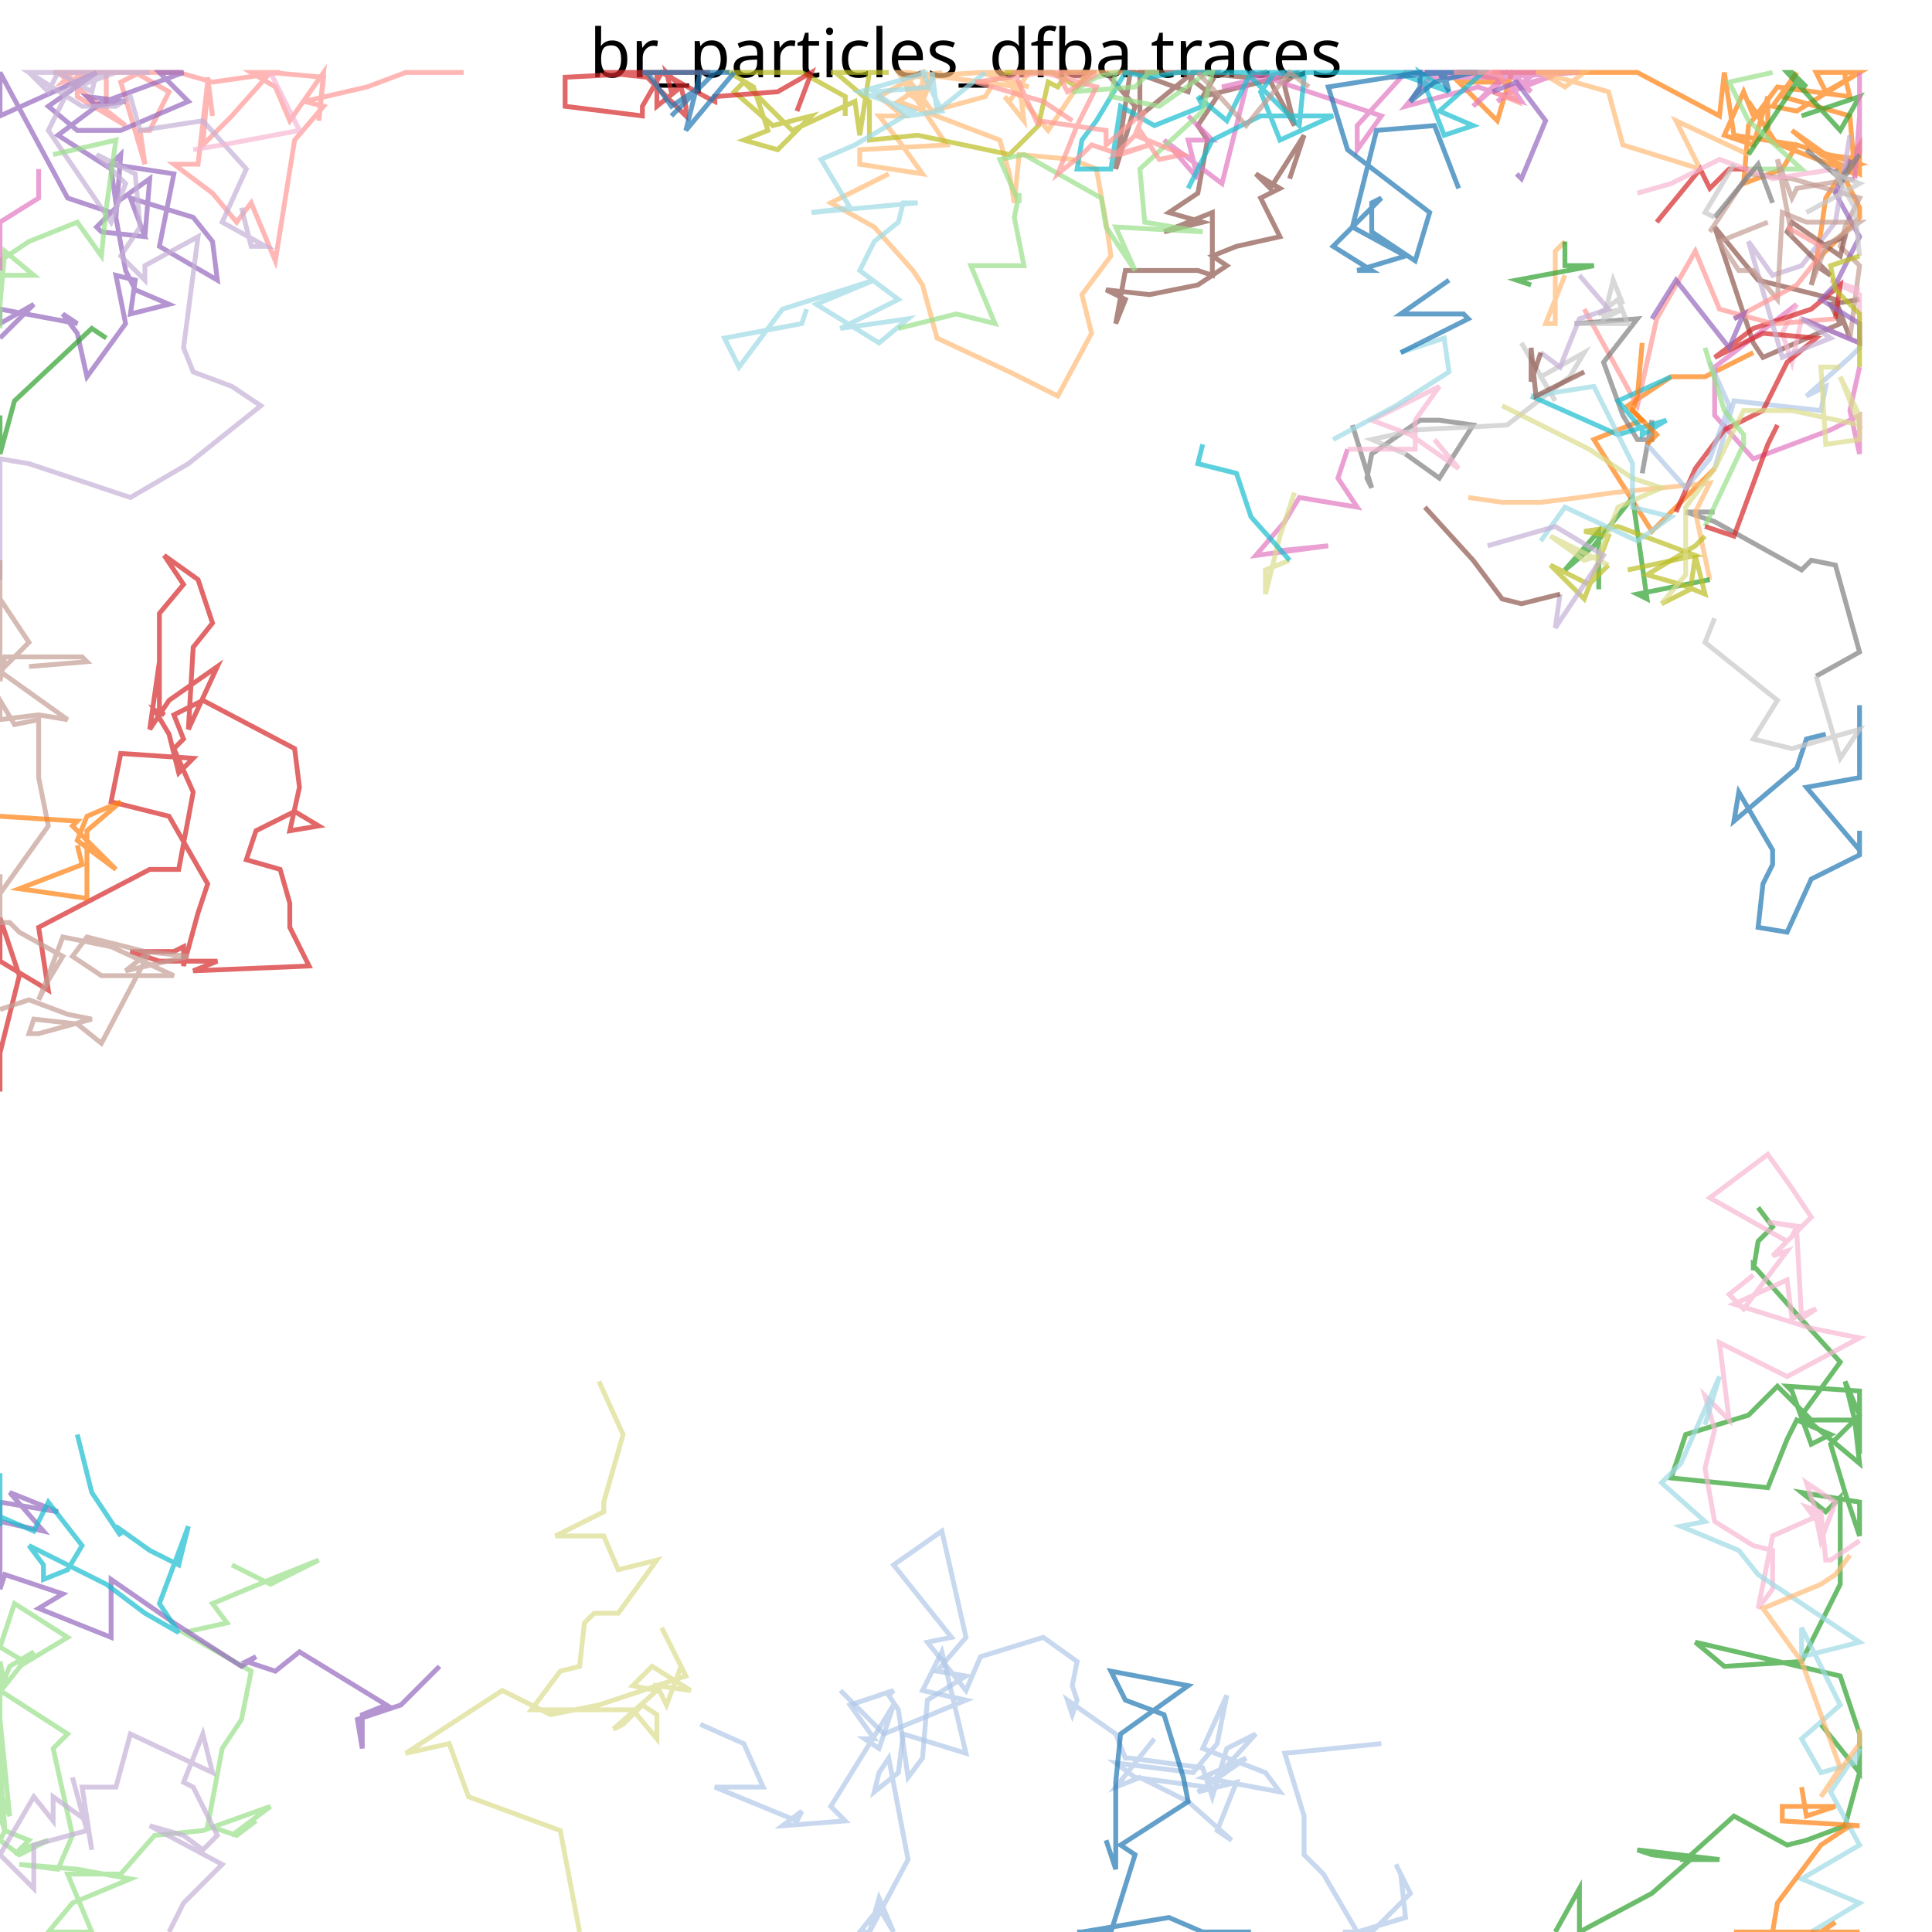
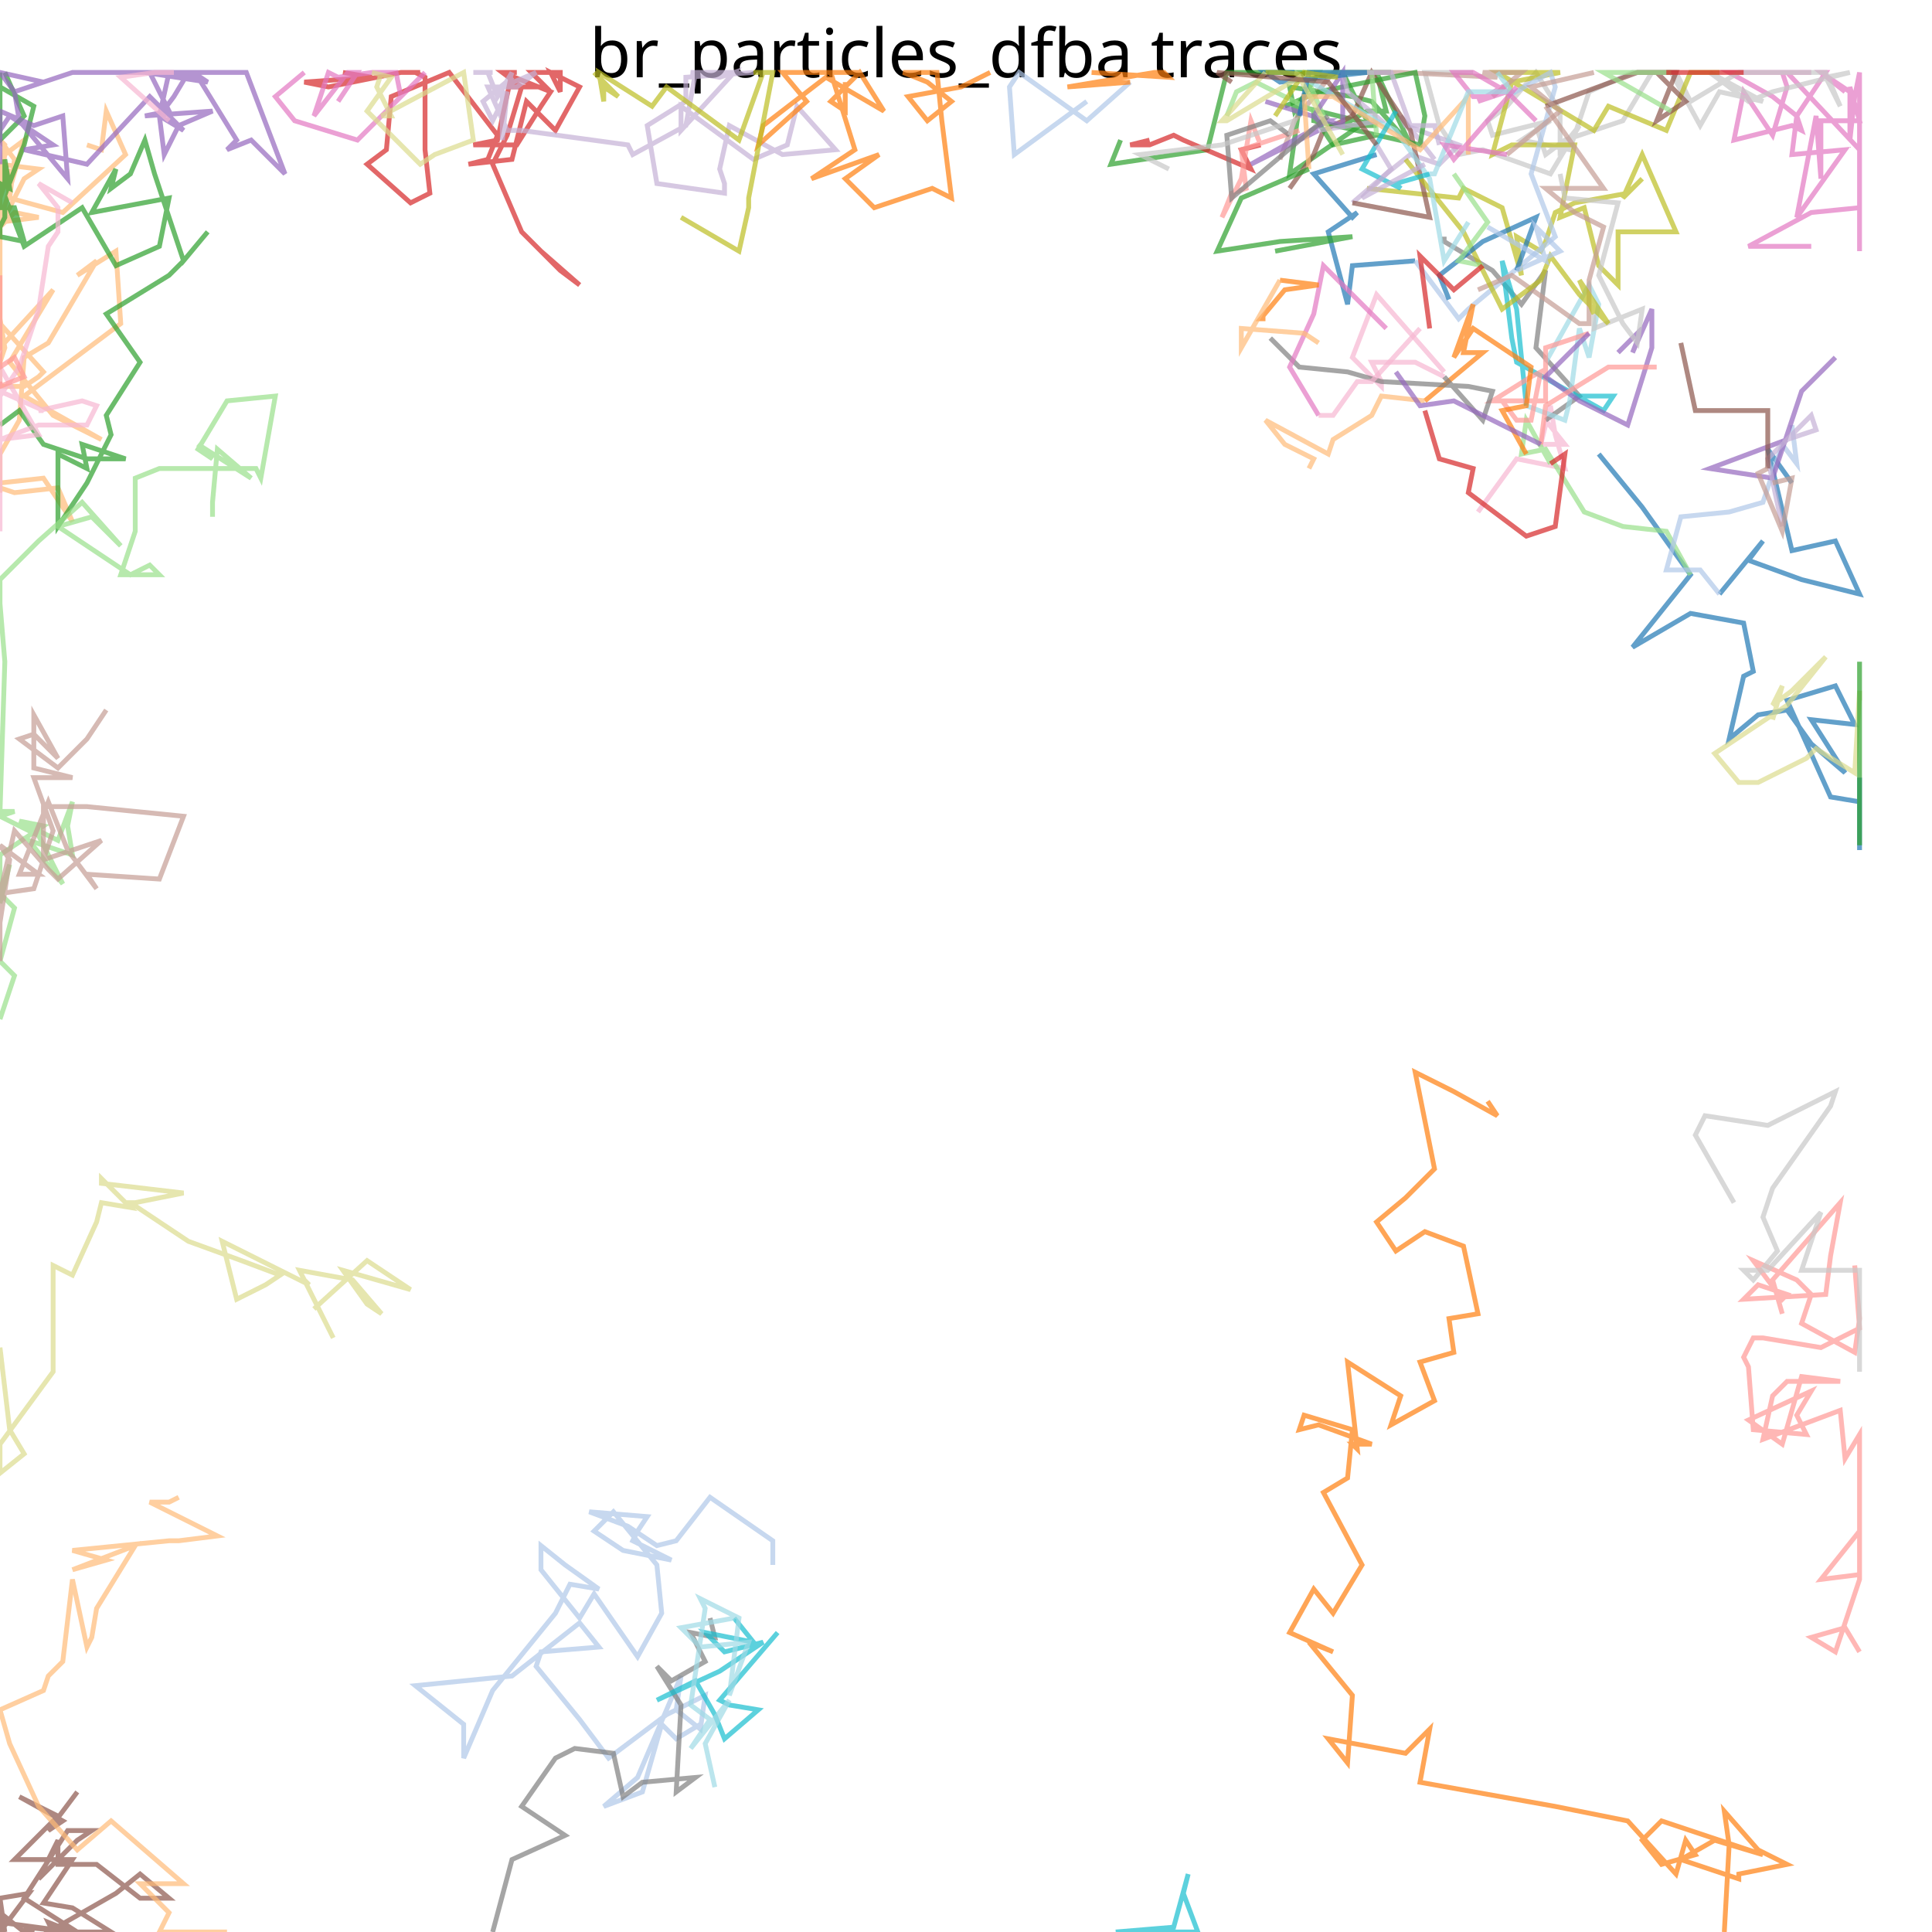
<svg xmlns="http://www.w3.org/2000/svg" width="400" height="400" viewBox="0 0 400 400">
  <rect width="400" height="400" fill="white" />
  <text x="200" y="16" text-anchor="middle" font-size="14" font-family="sans-serif">br_particles_dfba traces</text>
-   <polyline points="385,161 385,146 385,146 385,152 385,154 385,161 374,163 385,176 385,172 385,175 385,177 375,182 370,193 364,192 365,183 367,179 367,179 367,176 360,164 359,170 372,159 374,153 378,152" fill="none" stroke="rgb(31,119,180)" stroke-width="1" opacity="0.7" />
-   <polyline points="145,357 154,361 158,370 148,370 165,377 166,375 162,378 175,377 172,374 185,353 182,362 179,360 181,360 176,353 185,350 184,351 186,354 188,368 191,364 192,352 200,347 194,346 200,339 195,317 185,324 197,339 192,340 200,350 203,343 216,339 223,344 222,349 223,352 222,355 221,352 231,359 233,364 234,364 249,366 251,372 254,362 260,359 250,370 235,368 231,365 247,367 252,361 254,351 249,362 262,367 265,371 249,368 258,364 248,371 256,369 252,379 255,381 246,373 236,368 231,370 239,360" fill="none" stroke="rgb(175,199,232)" stroke-width="1" opacity="0.7" />
-   <polyline points="304,15 312,17 302,17 310,25 313,15 315,15 309,15 326,15 334,15 339,15 356,24 357,15 359,28 372,30 368,30 362,21 363,24 361,19 357,28 363,30 366,20 366,21 366,29 384,36 383,24 369,20 372,15 367,22 372,23 385,15 376,15 378,19 385,15 384,15 385,15 385,15 383,15 385,15 382,15 382,16 383,20 368,18 362,26 361,38 369,35 372,30 385,34 381,35 385,43 385,45 376,54 377,48 378,41 385,30 385,36 377,32 371,27 378,32 385,33" fill="none" stroke="rgb(255,127,14)" stroke-width="1" opacity="0.7" />
-   <polyline points="240,15 229,15 226,15 219,15 225,15 217,27 207,15 204,20 193,23 187,15 188,19 192,22 189,20 193,16 191,21 191,15 182,20 187,24 182,24 186,29 191,36 178,34 178,31 196,30 186,15 188,15 188,15 211,18 211,17 212,25 208,20 209,21 213,15 203,15 204,15 213,18 203,15 188,16 195,15 186,21 207,29 209,36 210,42 211,32 222,33 227,35 229,46 230,53 224,61 226,69 219,82 209,77 194,70 191,59 189,56 181,47 172,42 184,36" fill="none" stroke="rgb(255,187,120)" stroke-width="1" opacity="0.7" />
-   <polyline points="322,400 327,391 327,400 342,392 350,385 342,384 339,383 356,385 349,385 359,376 370,382 374,381 382,378 385,367 377,357 385,367 385,366 385,359 381,347 351,340 357,345 373,344 381,328 381,310 378,313 373,309 385,311 385,318 382,309 379,299 385,293 382,286 385,298 385,291 385,301 385,288 370,287 371,288 375,299 379,297 372,294 370,298 366,308 346,306 349,297 362,293 368,287 375,294 384,294 385,303 373,293 381,282 371,271 363,262 363,263 364,257 367,254 364,250" fill="none" stroke="rgb(44,160,44)" stroke-width="1" opacity="0.7" />
-   <polyline points="0,358 0,365 1,379 0,381 4,384 10,381 4,383 3,384 6,381 1,379 0,376 0,371 2,376 0,356 0,349 0,356 0,344 1,349 5,344 0,341 3,332 14,339 4,345 7,342 2,345 0,350 14,359 11,362 15,380 12,387 4,386 16,387 27,389 15,394 10,400 13,400 19,400 14,388 25,388 32,380 42,379 56,374 48,380 53,377 49,380 43,378 46,362 50,356 52,346 45,342 38,338 47,336 44,332 56,327 66,323 56,328 48,324" fill="none" stroke="rgb(152,223,138)" stroke-width="1" opacity="0.7" />
-   <polyline points="0,226 0,218 4,202 0,190 0,199 10,205 8,192 31,180 37,180 40,164 36,155 38,153 36,148 42,145 61,155 62,163 60,172 66,171 61,168 53,172 51,178 58,180 60,187 60,192 64,200 40,201 45,199 33,199 27,197 36,197 38,196 38,200 41,189 43,183 35,169 23,166 25,156 40,157 37,160 35,152 32,147 34,148 33,147 33,127 38,121 34,115 41,120 44,129 40,134 39,151 45,138 35,145 31,151 33,137" fill="none" stroke="rgb(214,39,40)" stroke-width="1" opacity="0.7" />
-   <polyline points="22,15 20,15 29,15 25,17 30,34 29,27 31,27 35,19 28,15 11,15 23,15 15,15 13,17 20,15 16,15 16,20 26,26 12,15 22,23 22,15 28,15 37,15 44,17 58,15 55,15 52,15 57,18 60,25 67,15 66,25 67,16 56,15 48,24 42,30 43,18 43,16 44,24 43,17 41,34 36,34 44,40 49,46 52,42 57,54 61,29 67,22 63,21 76,18 84,15 84,15 96,15 94,15" fill="none" stroke="rgb(255,152,150)" stroke-width="1" opacity="0.7" />
-   <polyline points="0,70 7,63 0,67 0,64 16,67 13,65 16,69 18,78 26,67 24,57 28,58 27,65 35,63 28,60 26,56 24,45 25,32 23,34 36,36 33,51 45,58 44,50 40,45 27,41 30,49 21,48 20,47 24,43 23,44 14,41 0,15 0,24 20,15 10,22 16,27 25,27 32,24 39,21 33,15 33,15 37,15 35,15 38,15 19,22 26,21 18,20 20,22 12,28 23,35 24,42 31,37 30,49" fill="none" stroke="rgb(148,103,189)" stroke-width="1" opacity="0.7" />
-   <polyline points="0,120 0,116 0,95 6,96 27,103 39,96 54,84 48,80 40,77 38,72 41,49 30,55 30,58 25,53 29,47 28,36 20,32 26,38 23,46 10,27 15,17 21,15 16,18 13,19 24,15 31,15 16,15 13,15 6,15 10,19 12,15 11,15 13,15 21,15 28,15 20,15 19,19 12,15 12,15 6,15 17,22 24,22 27,20 29,27 42,25 51,35 46,46 55,51 52,51 50,43" fill="none" stroke="rgb(197,176,213)" stroke-width="1" opacity="0.7" />
-   <polyline points="229,15 235,22 231,35 234,15 235,15 246,19 247,15 258,16 262,15 268,26 266,18 266,17 269,15 249,20 252,15 247,15 236,24 236,15 237,15 246,15 237,15 245,15 250,19 252,20 248,26 250,29 248,40 242,44 249,46 241,48 251,44 251,57 248,56 233,56 231,67 233,62 229,60 238,61 248,59 254,55 251,53 256,51 265,49 261,41 265,39 260,36 263,39 270,28 267,37" fill="none" stroke="rgb(140,86,75)" stroke-width="1" opacity="0.7" />
-   <polyline points="0,209 6,207 14,210 19,211 8,214 6,214 7,211 16,212 21,216 31,197 26,201 39,198 30,197 18,194 15,198 21,202 32,202 36,202 23,196 13,194 10,202 8,207 10,203 13,198 4,193 2,191 0,191 0,181 0,185 0,185 10,171 8,161 8,149 3,150 0,145 0,149 8,148 14,149 0,139 6,133 0,124 0,116 0,120 0,133 0,141 1,136 17,136 18,137 6,138" fill="none" stroke="rgb(196,156,148)" stroke-width="1" opacity="0.7" />
-   <polyline points="323,15 313,19 310,21 318,15 325,15 319,15 323,15 327,15 310,16 296,16 291,22 306,18 315,21 313,18 321,16 321,15 314,15 307,15 305,15 317,15 313,15 313,15 317,19 312,15 305,22 313,15 314,16 305,15 303,15 291,15 281,26 281,31 286,24 268,18 259,15 262,17 266,15 253,18 258,18 253,38 241,29 242,30 248,37 246,29 246,29 251,29 246,24" fill="none" stroke="rgb(227,119,194)" stroke-width="1" opacity="0.7" />
-   <polyline points="385,319 379,323 378,323 377,313 374,312 377,316 374,307 380,311 377,319 376,314 367,318 364,333 367,329 367,321 363,320 355,315 353,304 355,296 353,289 358,294 356,278 370,285 385,277 375,275 359,270 370,265 371,273 376,271 373,273 372,255 375,252 371,246 366,239 354,248 370,257 373,254 366,253 372,254 371,256 367,260 370,259 361,271 358,268 363,264" fill="none" stroke="rgb(247,182,210)" stroke-width="1" opacity="0.7" />
-   <polyline points="376,140 385,135 380,117 375,116 373,118 355,108 349,106 355,106" fill="none" stroke="rgb(127,127,127)" stroke-width="1" opacity="0.7" />
-   <polyline points="376,140 381,157 385,151 371,155 363,153 368,145 353,133 355,128" fill="none" stroke="rgb(199,199,199)" stroke-width="1" opacity="0.7" />
-   <polyline points="208,15 218,15 223,18 226,15 221,15 219,18 217,17 215,26 209,32 190,28 180,29 180,21 173,15 172,15 180,15 184,15 183,15 181,15 182,15 180,15 178,28 177,21 164,27 154,17 152,19 160,26 168,24 161,31 154,29 159,27 156,18 151,15 158,15 166,15 166,15 175,20 175,24" fill="none" stroke="rgb(188,189,34)" stroke-width="1" opacity="0.7" />
-   <polyline points="120,400 116,379 97,372 93,361 84,363 104,350 114,355 124,353 142,347 137,337 141,345 138,353 136,349 143,350 135,345 131,349 136,350 127,358 129,357 133,353 136,355 136,360 131,354 110,354 116,346 120,345 121,336 123,334 128,334 136,323 128,325 125,318 115,318 125,313 125,311 129,297 124,286" fill="none" stroke="rgb(219,219,141)" stroke-width="1" opacity="0.7" />
-   <polyline points="302,15 307,15 298,23 305,26 299,28 294,15 300,19 289,15 294,15 290,15 276,15 269,15 269,15 259,15 254,25 248,20 249,22 239,26 232,22 230,35 223,35 224,29 227,25 233,15 238,16 244,15 258,15 269,26 270,16 264,15 261,19 265,29 276,24 261,24 251,29 246,39" fill="none" stroke="rgb(23,190,207)" stroke-width="1" opacity="0.7" />
-   <polyline points="204,15 194,23 193,15 193,18 181,19 188,24 195,23 191,15 192,15 178,19 189,23 177,30 170,33 176,43 168,44 190,42 187,42 186,46 181,50 178,56 182,59 186,62 174,68 188,66 182,71 169,63 181,58 162,64 153,76 150,70 166,67 167,64" fill="none" stroke="rgb(158,218,229)" stroke-width="1" opacity="0.7" />
-   <polyline points="306,15 299,15 288,16 299,15 295,15 305,15 298,15 299,15 300,19 298,15 298,15 305,15 297,17 292,21 294,18 294,15 275,18 279,31 296,44 293,54 284,48 284,42 286,41 276,51 284,56 281,56 291,53 280,47 285,27 297,26 302,39" fill="none" stroke="rgb(31,119,180)" stroke-width="1" opacity="0.7" />
-   <polyline points="355,97 359,83 377,85 378,80 374,82 383,74 385,72 385,70" fill="none" stroke="rgb(175,199,232)" stroke-width="1" opacity="0.7" />
-   <polyline points="355,97 342,110 330,91 340,87 337,84 346,78 353,78 363,73" fill="none" stroke="rgb(255,127,14)" stroke-width="1" opacity="0.7" />
-   <polyline points="354,120 351,106 354,100 334,102 327,103 319,104 311,104 304,103" fill="none" stroke="rgb(255,187,120)" stroke-width="1" opacity="0.7" />
-   <polyline points="354,120 339,123 341,124 338,103 330,113 324,118 331,110 331,122" fill="none" stroke="rgb(44,160,44)" stroke-width="1" opacity="0.7" />
-   <polyline points="240,15 237,15 238,15 235,18 222,19 227,16 231,15 230,20 240,22 250,15 251,15 249,23 236,35 237,46 249,48 231,47 235,56 229,47 228,41 212,32 207,33 211,42 211,40 210,45 212,55 201,55 206,67 198,65 186,68" fill="none" stroke="rgb(152,223,138)" stroke-width="1" opacity="0.7" />
-   <polyline points="136,15 147,15 134,15 131,15 132,15 127,15 125,15 134,16 142,24 142,22 141,18 139,19 138,15 141,18 136,22 136,15 117,16 117,22 133,24 133,22 137,15 137,15 146,20 148,21 148,20 161,19 168,15 165,23" fill="none" stroke="rgb(214,39,40)" stroke-width="1" opacity="0.7" />
-   <polyline points="213,15 226,16 221,19 219,15 227,15 210,15 215,26 215,25 229,27 229,30 237,23 235,28 245,32 240,33 236,27 231,32 238,30 232,32 226,30 224,32 219,36 223,26 227,18 216,15 202,17 216,21 222,25" fill="none" stroke="rgb(255,152,150)" stroke-width="1" opacity="0.7" />
-   <polyline points="0,328 0,311 12,313 2,309 9,317 0,315 0,316 0,325 0,324 0,329 1,326 13,330 8,333 23,339 23,327 36,336 50,345 53,343 51,344 57,346 62,342 80,353 75,355 75,362 74,356 83,353 91,345" fill="none" stroke="rgb(148,103,189)" stroke-width="1" opacity="0.7" />
-   <polyline points="35,400 38,394 46,386 31,378 38,380 42,383 45,380 40,370 38,369 42,359 44,367 27,359 24,370 17,370 19,383 18,377 11,372 11,377 7,372 0,384 7,391 7,382 18,379 15,368" fill="none" stroke="rgb(197,176,213)" stroke-width="1" opacity="0.7" />
-   <polyline points="383,70 380,62 364,58 355,47 363,71 365,74 381,67 379,63 385,62" fill="none" stroke="rgb(140,86,75)" stroke-width="1" opacity="0.7" />
-   <polyline points="383,70 385,55 381,51 382,47 385,41 371,37 362,36 354,48" fill="none" stroke="rgb(196,156,148)" stroke-width="1" opacity="0.7" />
-   <polyline points="372,63 355,76 355,86 363,95 379,89 385,86 385,94 383,85 385,76" fill="none" stroke="rgb(227,119,194)" stroke-width="1" opacity="0.7" />
-   <polyline points="372,63 369,69 371,75 373,66 385,71 385,61 379,58 385,60 384,60" fill="none" stroke="rgb(247,182,210)" stroke-width="1" opacity="0.7" />
-   <polyline points="291,94 298,99 305,88 298,87 294,87 284,94 283,99 284,101 280,88" fill="none" stroke="rgb(127,127,127)" stroke-width="1" opacity="0.7" />
-   <polyline points="291,94 284,91 293,89 312,88 325,78 328,73 319,78 322,83 315,71" fill="none" stroke="rgb(199,199,199)" stroke-width="1" opacity="0.7" />
-   <polyline points="333,117 329,121 321,117 328,124 333,111 328,110 335,109 351,115 337,118" fill="none" stroke="rgb(188,189,34)" stroke-width="1" opacity="0.7" />
-   <polyline points="333,117 321,111 328,116 331,115 335,105 344,101 338,99 329,93 311,84" fill="none" stroke="rgb(219,219,141)" stroke-width="1" opacity="0.7" />
-   <polyline points="0,309 0,305 0,316 0,314 7,317 10,311 17,320 14,325 9,327 9,324 6,320 22,328 30,334 37,338 33,332 39,316 37,324 31,321 24,316 25,318 19,309 16,297" fill="none" stroke="rgb(23,190,207)" stroke-width="1" opacity="0.7" />
-   <polyline points="375,400 385,394 373,389 385,382 379,371 385,362 384,365 377,367 373,360 381,353 373,337 373,343 385,340 364,326 360,321 348,316 353,315 344,307 348,303 356,285 353,295" fill="none" stroke="rgb(158,218,229)" stroke-width="1" opacity="0.7" />
-   <polyline points="259,400 257,400 249,400 242,397 224,400 223,400 230,400 230,400 235,384 232,382 246,373 245,368 241,355 233,352 230,346 246,349 232,359 231,369 231,387 229,381" fill="none" stroke="rgb(31,119,180)" stroke-width="1" opacity="0.7" />
-   <polyline points="180,400 182,393 185,400 182,395 178,400 180,400 188,385 184,364 182,367 181,371 186,367 187,359 200,363 195,342 191,350 200,352 183,359 174,350" fill="none" stroke="rgb(175,199,232)" stroke-width="1" opacity="0.7" />
-   <polyline points="378,400 385,400 377,400 380,398 377,400 359,400 367,400 368,394 377,382 383,378 385,378 369,377 369,374 380,374 374,376 373,370" fill="none" stroke="rgb(255,127,14)" stroke-width="1" opacity="0.7" />
-   <polyline points="362,32 347,25 352,35 336,30 333,19 319,15 324,18 328,15 318,15" fill="none" stroke="rgb(255,187,120)" stroke-width="1" opacity="0.7" />
-   <polyline points="362,32 372,17 374,18 371,15 370,15 370,15 381,27 385,20 373,24" fill="none" stroke="rgb(44,160,44)" stroke-width="1" opacity="0.7" />
-   <polyline points="0,68 0,67 0,63 1,52 7,57 0,57 0,55 0,54 6,50 16,46 21,53 22,43 24,29 11,32" fill="none" stroke="rgb(152,223,138)" stroke-width="1" opacity="0.7" />
-   <polyline points="380,66 381,59 375,64 363,68 355,74 365,69 376,70 370,75 365,85 357,89 351,97 347,106" fill="none" stroke="rgb(214,39,40)" stroke-width="1" opacity="0.7" />
-   <polyline points="380,66 368,67 367,67 356,64 351,52 343,66 339,84 328,64" fill="none" stroke="rgb(255,152,150)" stroke-width="1" opacity="0.7" />
-   <polyline points="373,66 385,71 385,67 377,62 380,59 385,49 380,40 383,33" fill="none" stroke="rgb(148,103,189)" stroke-width="1" opacity="0.7" />
-   <polyline points="373,66 379,70 369,74 362,50 367,57 373,55 380,46 383,28" fill="none" stroke="rgb(197,176,213)" stroke-width="1" opacity="0.7" />
-   <polyline points="375,59 376,55 379,57 370,48 371,46 381,53 382,49 377,51" fill="none" stroke="rgb(140,86,75)" stroke-width="1" opacity="0.7" />
-   <polyline points="375,59 378,51 385,46 374,46 369,44 368,62 363,56 360,56 356,50 366,46" fill="none" stroke="rgb(196,156,148)" stroke-width="1" opacity="0.7" />
-   <polyline points="279,93 277,99 281,105 269,103 266,108 260,115 275,113 265,114" fill="none" stroke="rgb(227,119,194)" stroke-width="1" opacity="0.7" />
-   <polyline points="279,93 293,93 293,87 298,80 284,87 292,90 302,97 297,91" fill="none" stroke="rgb(247,182,210)" stroke-width="1" opacity="0.7" />
-   <polyline points="326,67 339,66 332,75 336,86 339,91 342,91 342,87 340,98" fill="none" stroke="rgb(127,127,127)" stroke-width="1" opacity="0.7" />
-   <polyline points="326,67 337,67 335,62 331,65 336,64 332,66 334,58 336,63" fill="none" stroke="rgb(199,199,199)" stroke-width="1" opacity="0.7" />
-   <polyline points="344,125 350,122 351,115 353,123 348,121 341,119 351,113 353,111" fill="none" stroke="rgb(188,189,34)" stroke-width="1" opacity="0.7" />
-   <polyline points="344,125 349,119 349,105 355,97 361,85 371,85 385,88 381,78 385,86 385,91 378,92 377,76 381,76" fill="none" stroke="rgb(219,219,141)" stroke-width="1" opacity="0.7" />
-   <polyline points="317,82 335,90 345,87 340,90 340,90 340,89 335,83 346,78" fill="none" stroke="rgb(23,190,207)" stroke-width="1" opacity="0.7" />
-   <polyline points="317,82 330,80 338,96 338,105 346,107 339,112 324,105 319,112" fill="none" stroke="rgb(158,218,229)" stroke-width="1" opacity="0.7" />
-   <polyline points="152,15 142,27 145,15 133,15 140,15 151,15 141,15 142,15 134,15 139,22 145,18 148,15 139,24" fill="none" stroke="rgb(31,119,180)" stroke-width="1" opacity="0.7" />
-   <polyline points="278,400 279,400 284,400 292,392 289,386 290,388 291,397 281,400 274,388 270,384 270,376 266,363 286,361" fill="none" stroke="rgb(175,199,232)" stroke-width="1" opacity="0.7" />
-   <polyline points="0,169 16,170 15,171 19,175 24,180 16,174 18,169 25,166 18,172 18,186 4,184 17,179 16,175" fill="none" stroke="rgb(255,127,14)" stroke-width="1" opacity="0.7" />
-   <polyline points="385,358 385,361 377,372 381,366 373,344 365,333 377,328 380,326 383,322" fill="none" stroke="rgb(255,187,120)" stroke-width="1" opacity="0.7" />
-   <polyline points="0,88 0,88 0,86 0,94 3,83 19,68 22,70" fill="none" stroke="rgb(44,160,44)" stroke-width="1" opacity="0.7" />
-   <polyline points="362,35 373,35 362,25 358,17 367,15" fill="none" stroke="rgb(152,223,138)" stroke-width="1" opacity="0.7" />
-   <polyline points="362,35 358,35 354,39 352,35 343,46" fill="none" stroke="rgb(214,39,40)" stroke-width="1" opacity="0.7" />
-   <polyline points="309,19 314,21 310,15 301,15 308,15" fill="none" stroke="rgb(255,152,150)" stroke-width="1" opacity="0.7" />
-   <polyline points="309,19 314,17 320,25 315,37 314,36" fill="none" stroke="rgb(148,103,189)" stroke-width="1" opacity="0.7" />
-   <polyline points="319,73 323,76 327,66 333,64 327,57" fill="none" stroke="rgb(197,176,213)" stroke-width="1" opacity="0.7" />
-   <polyline points="319,73 317,79 317,72 318,82 328,77" fill="none" stroke="rgb(140,86,75)" stroke-width="1" opacity="0.7" />
-   <polyline points="384,37 372,39 371,41 368,33 371,49" fill="none" stroke="rgb(196,156,148)" stroke-width="1" opacity="0.7" />
-   <polyline points="384,37 385,24 385,32 385,26 385,15" fill="none" stroke="rgb(227,119,194)" stroke-width="1" opacity="0.7" />
-   <polyline points="380,35 367,37 356,33 346,38 339,40" fill="none" stroke="rgb(247,182,210)" stroke-width="1" opacity="0.7" />
-   <polyline points="380,35 381,38 385,32 381,37 374,31" fill="none" stroke="rgb(127,127,127)" stroke-width="1" opacity="0.7" />
-   <polyline points="385,53 384,43 380,36 385,38 374,44" fill="none" stroke="rgb(199,199,199)" stroke-width="1" opacity="0.7" />
-   <polyline points="385,53 379,55 380,60 385,65 385,76" fill="none" stroke="rgb(188,189,34)" stroke-width="1" opacity="0.7" />
-   <polyline points="267,116 262,118 262,123 265,111 268,102" fill="none" stroke="rgb(219,219,141)" stroke-width="1" opacity="0.7" />
-   <polyline points="267,116 259,107 256,98 248,96 249,92" fill="none" stroke="rgb(23,190,207)" stroke-width="1" opacity="0.7" />
-   <polyline points="290,73 299,70 300,77 289,84 276,91" fill="none" stroke="rgb(158,218,229)" stroke-width="1" opacity="0.7" />
-   <polyline points="290,73 304,66 303,65 290,65 300,58" fill="none" stroke="rgb(31,119,180)" stroke-width="1" opacity="0.7" />
-   <polyline points="341,92 349,101 354,95 358,84 354,75" fill="none" stroke="rgb(175,199,232)" stroke-width="1" opacity="0.7" />
-   <polyline points="341,92 343,90 338,85 339,82 340,71" fill="none" stroke="rgb(255,127,14)" stroke-width="1" opacity="0.7" />
-   <polyline points="324,50 322,52 322,67 320,67 324,57" fill="none" stroke="rgb(255,187,120)" stroke-width="1" opacity="0.7" />
-   <polyline points="324,50 324,55 330,55 314,58 317,59" fill="none" stroke="rgb(44,160,44)" stroke-width="1" opacity="0.7" />
-   <polyline points="353,109 361,92 361,90 357,85 353,72" fill="none" stroke="rgb(152,223,138)" stroke-width="1" opacity="0.7" />
-   <polyline points="353,109 353,109 359,111 366,92 368,88" fill="none" stroke="rgb(214,39,40)" stroke-width="1" opacity="0.7" />
-   <polyline points="359,66 372,59 376,54 377,51 370,47" fill="none" stroke="rgb(255,152,150)" stroke-width="1" opacity="0.7" />
-   <polyline points="359,66 361,65 358,72 347,58 342,66" fill="none" stroke="rgb(148,103,189)" stroke-width="1" opacity="0.7" />
-   <polyline points="323,123 322,130 332,115 322,109 308,113" fill="none" stroke="rgb(197,176,213)" stroke-width="1" opacity="0.7" />
-   <polyline points="323,123 315,125 311,124 305,116 295,105" fill="none" stroke="rgb(140,86,75)" stroke-width="1" opacity="0.7" />
-   <polyline points="248,15 258,26 267,15 271,18 271,18" fill="none" stroke="rgb(196,156,148)" stroke-width="1" opacity="0.7" />
-   <polyline points="0,56 0,46 0,46 8,41 8,35" fill="none" stroke="rgb(227,119,194)" stroke-width="1" opacity="0.7" />
-   <polyline points="56,15 62,27 46,30 40,31" fill="none" stroke="rgb(247,182,210)" stroke-width="1" opacity="0.7" />
-   <polyline points="355,45 364,34 367,42" fill="none" stroke="rgb(127,127,127)" stroke-width="1" opacity="0.7" />
-   <polyline points="355,45 353,44 359,34" fill="none" stroke="rgb(199,199,199)" stroke-width="1" opacity="0.7" />
+   <polyline points="385,161 385,161 385,165 385,176 385,166 379,165 370,145 380,142 384,150 375,149 382,160 375,154 370,147 364,148 358,153 361,140 363,139 361,129 350,127 338,134 350,119 340,105 331,94" fill="none" stroke="rgb(31,119,180)" stroke-width="1" opacity="0.7" />
+   <polyline points="145,357 140,360 137,357 133,371 125,374 132,368 141,347 140,354 145,358 146,351 138,355 126,364 120,356 111,345 112,342 124,341 120,336 106,347 86,349 96,357 96,364 102,350 115,334 118,328 124,329 117,324 112,320 112,325 120,335 123,330 132,343 137,334 136,324 127,313 123,317 129,321 139,323 131,319 132,317 134,314 122,313 130,316 136,320 140,319 147,310 160,319 160,324" fill="none" stroke="rgb(175,199,232)" stroke-width="1" opacity="0.7" />
+   <polyline points="357,400 358,382 357,375 364,383 370,386 360,388 360,389 348,385 355,381 365,384 344,377 340,381 344,386 351,384 349,381 347,388 337,377 322,374 294,369 296,358 291,363 275,360 279,365 280,351 271,340 276,342 267,338 272,329 276,334 282,324 274,309 279,306 280,296 270,293 269,296 273,295 284,299 280,299 281,300 279,282 290,289 288,295 297,290 294,282 301,280 300,273 306,272 303,258 295,255 289,259 285,253 291,248 297,242 293,222 301,226 310,231 308,228" fill="none" stroke="rgb(255,127,14)" stroke-width="1" opacity="0.7" />
+   <polyline points="0,100 9,99 15,108 12,101 3,102 0,101 0,102 0,94 4,87 5,74 10,71 20,54 16,57 24,52 25,67 5,82 21,91 11,86 2,75 11,60 0,72 0,67 9,77 8,78 5,80 0,80 0,75 1,72 0,66 0,52 0,41 1,30 0,29 3,33 2,41 1,34 0,38 1,32 5,29 0,46 8,45 3,44 0,47 5,37 8,35 0,34 0,41 2,35 2,41 13,44 26,32 22,23 21,31 18,30" fill="none" stroke="rgb(255,187,120)" stroke-width="1" opacity="0.7" />
+   <polyline points="0,88 4,85 9,92 18,95 26,95 17,92 18,97 12,94 12,109 18,100 23,90 22,86 29,75 22,65 35,57 38,54 43,48 38,54 32,36 30,29 27,36 23,39 24,35 19,44 35,41 33,51 24,55 17,43 5,51 0,38 2,39 1,33 1,45 0,47 0,49 5,50 3,43 0,43 0,39 0,43 5,30 7,22 0,18 0,15 0,19 0,19 0,23 0,29 5,24 1,15" fill="none" stroke="rgb(44,160,44)" stroke-width="1" opacity="0.7" />
+   <polyline points="0,211 3,202 0,199 3,188 0,185 2,179 0,187 0,186 0,177 9,171 4,170 12,174 15,166 14,171 15,177 6,174 13,183 8,173 0,169 3,168 0,168 1,137 0,125 0,122 0,120 8,112 17,104 25,113 19,107 12,109 27,119 31,117 33,119 25,119 28,110 28,99 33,97 44,97 53,97 54,99 57,82 47,83 41,93 44,95 41,92 52,99 45,93 44,104 44,107" fill="none" stroke="rgb(152,223,138)" stroke-width="1" opacity="0.7" />
+   <polyline points="71,15 77,16 63,17 68,18 83,15 87,15 86,15 88,16 88,31 89,40 85,42 76,34 80,31 81,20 93,15 103,28 101,33 97,34 106,33 109,21 115,27 120,18 114,15 116,19 116,15 115,15 110,15 113,18 106,18 106,15 107,15 104,15 114,19 112,22 107,30 98,30 103,29 106,15 104,15 108,18 105,28 102,34 108,48 110,50 116,56 120,59 112,52" fill="none" stroke="rgb(214,39,40)" stroke-width="1" opacity="0.7" />
+   <polyline points="385,342 382,337 375,339 380,342 385,327 385,317 377,327 385,326 385,321 385,312 385,297 382,302 381,292 365,298 367,289 370,286 381,286 373,285 369,299 362,294 375,288 372,293 374,297 363,296 362,283 361,281 363,277 365,277 377,279 385,275 384,262 385,273 384,280 373,274 375,268 372,265 363,261 369,269 370,268 364,266 361,269 378,268 379,260 381,249 367,265 369,272" fill="none" stroke="rgb(255,152,150)" stroke-width="1" opacity="0.7" />
+   <polyline points="31,15 35,23 30,24 44,23 37,26 34,32 33,24 36,20 39,15 51,15 51,15 59,36 52,29 47,31 49,29 41,16 31,15 20,15 15,15 3,19 0,15 9,17 0,15 3,19 4,25 14,37 13,24 7,26 0,23 0,34 0,27 2,24 11,30 5,31 18,34 31,20 38,27 33,24 35,15 36,15 40,15 43,17 30,15 37,15" fill="none" stroke="rgb(148,103,189)" stroke-width="1" opacity="0.7" />
+   <polyline points="156,15 142,16 142,21 134,26 136,38 150,40 150,38 149,35 151,26 162,32 173,31 165,22 163,30 156,33 141,22 141,27 152,15 149,16 143,15 153,15 146,15 144,15 142,26 131,32 130,30 108,27 105,27 101,18 107,18 111,15 104,18 104,29 105,19 102,25 100,21 106,16 105,18 106,15 103,20 101,15 102,15 102,15 98,15" fill="none" stroke="rgb(197,176,213)" stroke-width="1" opacity="0.7" />
+   <polyline points="16,400 11,400 10,398 15,400 5,399 7,400 5,400 0,396 1,400 0,393 6,392 0,400 0,398 15,400 16,400 16,400 5,393 14,379 19,379 16,381 8,389 12,381 12,386 20,386 29,393 35,393 29,388 24,392 10,400 11,400 16,400 23,400 15,395 9,394 15,385 3,385 12,376 4,372 13,377 10,379 16,371" fill="none" stroke="rgb(140,86,75)" stroke-width="1" opacity="0.7" />
+   <polyline points="0,183 0,188 0,198 0,199 0,194 0,191 0,196 0,187 0,196 0,191 2,178 0,175 8,181 4,181 10,166 14,176 20,184 18,181 33,182 38,169 18,167 9,167 9,178 21,174 12,182 10,180 3,172 0,185 7,184 11,172 7,161 15,161 7,159 7,148 12,157 7,152 4,153 12,159 18,153 22,147" fill="none" stroke="rgb(196,156,148)" stroke-width="1" opacity="0.7" />
+   <polyline points="375,15 358,15 367,20 372,24 373,27 371,26 359,29 361,19 367,28 370,18 369,15 370,15 385,31 385,24 383,19 377,15 382,19 377,15 378,15 372,24 371,32 382,31 372,45 376,24 377,37 377,25 385,25 383,18 383,29 384,20 385,15 385,26 385,38 385,52 385,43 375,44 362,51 375,51" fill="none" stroke="rgb(227,119,194)" stroke-width="1" opacity="0.7" />
+   <polyline points="320,87 324,92 319,92 321,84 322,90 324,97 314,95 306,106" fill="none" stroke="rgb(247,182,210)" stroke-width="1" opacity="0.7" />
+   <polyline points="320,87 327,82 318,72 320,56 315,63 309,56 299,50 299,49" fill="none" stroke="rgb(127,127,127)" stroke-width="1" opacity="0.7" />
+   <polyline points="305,15 295,15 298,26 302,32 307,31 321,36 327,26 323,31 323,23 318,15 312,22 308,25 309,28 321,25 315,29 325,31 329,19 338,15 347,15 350,21 360,15 378,15 381,22 378,16 383,15 367,19 362,21 354,15 365,21 356,19 352,26 346,15 342,15 336,25 324,29 320,32 318,26" fill="none" stroke="rgb(199,199,199)" stroke-width="1" opacity="0.7" />
+   <polyline points="351,15 356,15 351,15 350,15 345,27 333,22 330,27 310,15 323,15 313,17 309,32 313,30 326,30 323,45 328,43 331,55 335,59 335,48 347,48 340,32 336,41 340,37 337,40 326,42 322,44 320,50 319,52 314,49 315,57 311,43 303,39 302,41 283,39" fill="none" stroke="rgb(188,189,34)" stroke-width="1" opacity="0.7" />
+   <polyline points="0,279 2,296 5,301 0,305 0,299 11,284 11,262 15,264 20,253 21,249 27,250 21,244 21,245 38,247 28,249 27,249 39,257 50,261 58,264 55,266 49,269 46,257 64,266 63,265 69,277 62,263 73,265 79,272 76,270 71,263 85,267 76,261 65,271" fill="none" stroke="rgb(219,219,141)" stroke-width="1" opacity="0.7" />
+   <polyline points="316,84 314,64 311,54 313,70 314,75 332,85 334,82 327,82" fill="none" stroke="rgb(23,190,207)" stroke-width="1" opacity="0.7" />
+   <polyline points="316,84 324,87 325,83 327,68 329,74 331,63 329,59 320,75" fill="none" stroke="rgb(158,218,229)" stroke-width="1" opacity="0.7" />
+   <polyline points="293,54 280,55 279,63 275,48 281,44 280,45 272,36 285,32" fill="none" stroke="rgb(31,119,180)" stroke-width="1" opacity="0.7" />
+   <polyline points="293,54 302,66 304,64 322,49 317,36 322,18 321,15 312,20" fill="none" stroke="rgb(175,199,232)" stroke-width="1" opacity="0.7" />
+   <polyline points="205,15 199,18 188,20 192,25 197,21 192,17 187,15 194,15 195,25 197,41 193,39 181,43 175,37 182,32 168,37 177,31 172,15 176,15 178,15 162,15 167,21 157,30 158,26 171,16 183,23 178,15 172,21 175,23 175,17" fill="none" stroke="rgb(255,127,14)" stroke-width="1" opacity="0.7" />
+   <polyline points="47,400 33,400 35,396 29,390 38,390 23,377 16,383 8,374 2,361 0,354 9,350 10,347 13,344 15,327 18,341 19,339 20,333 28,320 15,325 22,323 15,321 35,319 37,319 45,318 31,311 35,311 37,310" fill="none" stroke="rgb(255,187,120)" stroke-width="1" opacity="0.7" />
+   <polyline points="281,15 278,15 283,25 267,36 269,22 285,26 278,26 283,23 287,23 285,15 288,15 281,15 285,15 292,30 284,21 280,20 267,18 268,23 273,15 271,15 270,15 262,15 254,15 250,31 230,34 232,29" fill="none" stroke="rgb(44,160,44)" stroke-width="1" opacity="0.7" />
+   <polyline points="321,96 316,87 315,94 320,93 328,106 336,109 345,110 350,119" fill="none" stroke="rgb(152,223,138)" stroke-width="1" opacity="0.7" />
+   <polyline points="321,96 324,94 322,109 316,111 304,102 305,97 298,95 295,85" fill="none" stroke="rgb(214,39,40)" stroke-width="1" opacity="0.7" />
+   <polyline points="329,69 320,72 320,83 309,83 317,78 319,77 317,87 314,87 311,83" fill="none" stroke="rgb(255,152,150)" stroke-width="1" opacity="0.7" />
+   <polyline points="329,69 320,78 327,83 337,88 342,72 342,64 338,73 340,68 335,73" fill="none" stroke="rgb(148,103,189)" stroke-width="1" opacity="0.7" />
+   <polyline points="280,42 287,36 292,32 298,34 302,30 291,26 290,24 297,33" fill="none" stroke="rgb(197,176,213)" stroke-width="1" opacity="0.7" />
+   <polyline points="280,42 296,45 292,27 284,15 280,24 274,27 272,32 267,39" fill="none" stroke="rgb(140,86,75)" stroke-width="1" opacity="0.7" />
+   <polyline points="309,20 315,15 307,15 310,16 290,15 276,15 268,25 265,33" fill="none" stroke="rgb(196,156,148)" stroke-width="1" opacity="0.7" />
+   <polyline points="309,20 305,20 301,15 305,15 312,19 306,21 311,18 318,25" fill="none" stroke="rgb(227,119,194)" stroke-width="1" opacity="0.7" />
+   <polyline points="0,101 0,110 0,108 0,98 0,81 9,85 8,85 17,83 20,84 18,88 8,88 0,91 8,90 0,76 0,82 4,76 8,64 10,51 12,48 12,43 8,38 15,42" fill="none" stroke="rgb(247,182,210)" stroke-width="1" opacity="0.7" />
+   <polyline points="102,400 106,385 117,380 108,374 115,364 119,362 127,363 129,372 133,369 144,368 140,371 141,353 136,345 139,348 146,344 143,338 148,339 147,335" fill="none" stroke="rgb(127,127,127)" stroke-width="1" opacity="0.7" />
+   <polyline points="385,275 385,284 385,276 385,263 373,263 377,251 366,263 361,263 363,265 368,259 365,252 367,246 379,229 380,226 366,233 353,231 351,235 359,249" fill="none" stroke="rgb(199,199,199)" stroke-width="1" opacity="0.7" />
+   <polyline points="123,15 128,20 125,18 125,21 124,15 135,22 138,18 153,29 158,15 156,15 160,15 155,41 155,43 153,52 141,45" fill="none" stroke="rgb(188,189,34)" stroke-width="1" opacity="0.7" />
+   <polyline points="385,145 385,143 384,160 376,155 374,157 364,162 360,162 355,156 370,146 378,136 371,143 367,146 369,142 367,149" fill="none" stroke="rgb(219,219,141)" stroke-width="1" opacity="0.7" />
+   <polyline points="152,335 156,340 146,338 150,342 158,340 149,346 136,352 144,348 148,355 150,360 157,354 151,353 149,352 161,338" fill="none" stroke="rgb(23,190,207)" stroke-width="1" opacity="0.7" />
+   <polyline points="152,335 141,337 145,341 155,340 151,351 153,335 145,331 146,333 143,353 147,356 143,362 151,352 146,361 148,370" fill="none" stroke="rgb(158,218,229)" stroke-width="1" opacity="0.7" />
+   <polyline points="356,123 365,112 362,116 373,120 385,123 380,112 371,114 366,93 371,100" fill="none" stroke="rgb(31,119,180)" stroke-width="1" opacity="0.7" />
+   <polyline points="356,123 352,118 345,118 348,107 358,106 365,104 369,92 372,96 371,88" fill="none" stroke="rgb(175,199,232)" stroke-width="1" opacity="0.7" />
+   <polyline points="295,83 307,73 303,73 305,63 301,74 305,68 317,76 316,84 311,85 316,94" fill="none" stroke="rgb(255,127,14)" stroke-width="1" opacity="0.7" />
+   <polyline points="295,83 286,82 284,86 276,91 275,94 262,87 266,92 272,95 271,97" fill="none" stroke="rgb(255,187,120)" stroke-width="1" opacity="0.7" />
+   <polyline points="285,28 276,30 272,24 272,25 294,30 295,24 293,15 273,19 266,22" fill="none" stroke="rgb(44,160,44)" stroke-width="1" opacity="0.7" />
+   <polyline points="285,28 284,15 272,15 271,17 274,24 260,17 256,19 254,24" fill="none" stroke="rgb(152,223,138)" stroke-width="1" opacity="0.7" />
+   <polyline points="261,30 257,31 259,35 245,29 243,28 238,30 234,30 238,29" fill="none" stroke="rgb(214,39,40)" stroke-width="1" opacity="0.7" />
+   <polyline points="261,30 259,25 257,37 253,45 255,40 258,39 257,31 269,27" fill="none" stroke="rgb(255,152,150)" stroke-width="1" opacity="0.7" />
+   <polyline points="273,27 259,34 259,34 275,25 273,25 272,24 278,15 278,26 262,21" fill="none" stroke="rgb(148,103,189)" stroke-width="1" opacity="0.7" />
+   <polyline points="273,27 286,25 279,19 278,15 285,15 288,15 292,26 297,26 298,30" fill="none" stroke="rgb(197,176,213)" stroke-width="1" opacity="0.7" />
+   <polyline points="320,22 339,15 347,15 343,25 349,21 343,15 343,15 344,15" fill="none" stroke="rgb(140,86,75)" stroke-width="1" opacity="0.7" />
+   <polyline points="320,22 332,39 320,39 326,44 332,47 329,58 329,67 327,67 313,57 306,60" fill="none" stroke="rgb(196,156,148)" stroke-width="1" opacity="0.7" />
+   <polyline points="63,15 57,20 61,25 74,29 88,15 83,20 82,15 77,15 70,16 68,15 65,24 72,15 74,15 70,21" fill="none" stroke="rgb(227,119,194)" stroke-width="1" opacity="0.7" />
+   <polyline points="299,78 293,75 284,75 286,79 286,80 280,74 285,61 299,77" fill="none" stroke="rgb(247,182,210)" stroke-width="1" opacity="0.7" />
+   <polyline points="299,78 307,87 309,81 304,80 286,79 279,77 269,76 263,70" fill="none" stroke="rgb(127,127,127)" stroke-width="1" opacity="0.7" />
+   <polyline points="330,65 330,68 340,64 339,71 336,67 331,57 335,42 324,41 323,36" fill="none" stroke="rgb(199,199,199)" stroke-width="1" opacity="0.7" />
+   <polyline points="330,65 327,58 333,67 327,61 321,53 319,58 311,64 303,48 291,33" fill="none" stroke="rgb(188,189,34)" stroke-width="1" opacity="0.7" />
+   <polyline points="79,15 78,18 81,24 79,24 96,15 96,15 98,29 90,32 87,34 76,23 81,16 77,15" fill="none" stroke="rgb(219,219,141)" stroke-width="1" opacity="0.7" />
+   <polyline points="231,400 243,399 246,388 245,392 248,400 247,400 237,400" fill="none" stroke="rgb(23,190,207)" stroke-width="1" opacity="0.7" />
+   <polyline points="268,15 285,25 289,27 296,37 299,54 304,46" fill="none" stroke="rgb(158,218,229)" stroke-width="1" opacity="0.7" />
+   <polyline points="268,15 262,15 265,17 283,15 271,15 269,24" fill="none" stroke="rgb(31,119,180)" stroke-width="1" opacity="0.7" />
+   <polyline points="234,17 225,25 211,15 209,18 210,32 225,21" fill="none" stroke="rgb(175,199,232)" stroke-width="1" opacity="0.7" />
+   <polyline points="234,17 221,18 239,15 241,15 242,16 226,15" fill="none" stroke="rgb(255,127,14)" stroke-width="1" opacity="0.7" />
+   <polyline points="271,35 270,20 276,20 294,31 304,20 304,32" fill="none" stroke="rgb(255,187,120)" stroke-width="1" opacity="0.7" />
+   <polyline points="271,35 257,41 252,52 265,50 280,49 264,52" fill="none" stroke="rgb(44,160,44)" stroke-width="1" opacity="0.7" />
+   <polyline points="346,15 342,15 342,15 336,15 332,15 346,23" fill="none" stroke="rgb(152,223,138)" stroke-width="1" opacity="0.7" />
+   <polyline points="345,15 361,15 355,15 352,15 352,15 355,15" fill="none" stroke="rgb(214,39,40)" stroke-width="1" opacity="0.7" />
+   <polyline points="0,79 0,80 5,78 3,74 0,76 0,57" fill="none" stroke="rgb(255,152,150)" stroke-width="1" opacity="0.7" />
+   <polyline points="370,91 354,97 367,99 373,81 380,74" fill="none" stroke="rgb(148,103,189)" stroke-width="1" opacity="0.7" />
+   <polyline points="370,91 376,89 375,86 366,95 369,109" fill="none" stroke="rgb(197,176,213)" stroke-width="1" opacity="0.7" />
+   <polyline points="366,97 366,85 353,85 351,85 348,71" fill="none" stroke="rgb(140,86,75)" stroke-width="1" opacity="0.7" />
+   <polyline points="366,97 364,98 369,110 371,99 367,100" fill="none" stroke="rgb(196,156,148)" stroke-width="1" opacity="0.7" />
+   <polyline points="273,86 267,76 272,65 274,55 287,68" fill="none" stroke="rgb(227,119,194)" stroke-width="1" opacity="0.7" />
+   <polyline points="273,86 276,86 281,79 284,79 294,68" fill="none" stroke="rgb(247,182,210)" stroke-width="1" opacity="0.7" />
+   <polyline points="267,28 263,25 254,28 255,41 275,24" fill="none" stroke="rgb(127,127,127)" stroke-width="1" opacity="0.7" />
+   <polyline points="267,28 268,25 253,30 236,32 242,35" fill="none" stroke="rgb(199,199,199)" stroke-width="1" opacity="0.7" />
+   <polyline points="262,15 265,15 277,16 270,15 264,24" fill="none" stroke="rgb(188,189,34)" stroke-width="1" opacity="0.7" />
+   <polyline points="262,15 253,25 254,25 269,16 278,32" fill="none" stroke="rgb(219,219,141)" stroke-width="1" opacity="0.7" />
+   <polyline points="296,36 289,38 290,39 282,35 289,23" fill="none" stroke="rgb(23,190,207)" stroke-width="1" opacity="0.7" />
+   <polyline points="296,36 297,36 304,19 313,19 310,15" fill="none" stroke="rgb(158,218,229)" stroke-width="1" opacity="0.7" />
+   <polyline points="314,56 318,45 307,50 298,57 300,62" fill="none" stroke="rgb(31,119,180)" stroke-width="1" opacity="0.7" />
+   <polyline points="314,56 323,52 318,47 320,54 308,47" fill="none" stroke="rgb(175,199,232)" stroke-width="1" opacity="0.7" />
+   <polyline points="265,58 273,59 266,60 261,66 262,66" fill="none" stroke="rgb(255,127,14)" stroke-width="1" opacity="0.7" />
+   <polyline points="265,58 257,72 257,68 270,69 273,71" fill="none" stroke="rgb(255,187,120)" stroke-width="1" opacity="0.7" />
+   <polyline points="385,175 385,165 385,157 385,153 385,137" fill="none" stroke="rgb(44,160,44)" stroke-width="1" opacity="0.7" />
+   <polyline points="307,55 302,54 308,46 301,36" fill="none" stroke="rgb(152,223,138)" stroke-width="1" opacity="0.7" />
+   <polyline points="307,55 301,60 294,53 296,68" fill="none" stroke="rgb(214,39,40)" stroke-width="1" opacity="0.7" />
+   <polyline points="319,92 320,84 333,76 343,76" fill="none" stroke="rgb(255,152,150)" stroke-width="1" opacity="0.7" />
+   <polyline points="319,92 301,83 294,84 289,77" fill="none" stroke="rgb(148,103,189)" stroke-width="1" opacity="0.7" />
+   <polyline points="285,30 288,35 282,41 295,34" fill="none" stroke="rgb(197,176,213)" stroke-width="1" opacity="0.7" />
+   <polyline points="285,30 275,17 252,15 255,17" fill="none" stroke="rgb(140,86,75)" stroke-width="1" opacity="0.7" />
+   <polyline points="312,32 323,23 317,18 330,15" fill="none" stroke="rgb(196,156,148)" stroke-width="1" opacity="0.7" />
+   <polyline points="312,32 299,30 301,33 314,18" fill="none" stroke="rgb(227,119,194)" stroke-width="1" opacity="0.7" />
+   <polyline points="36,15 32,15 25,16 35,25" fill="none" stroke="rgb(247,182,210)" stroke-width="1" opacity="0.7" />
</svg>
